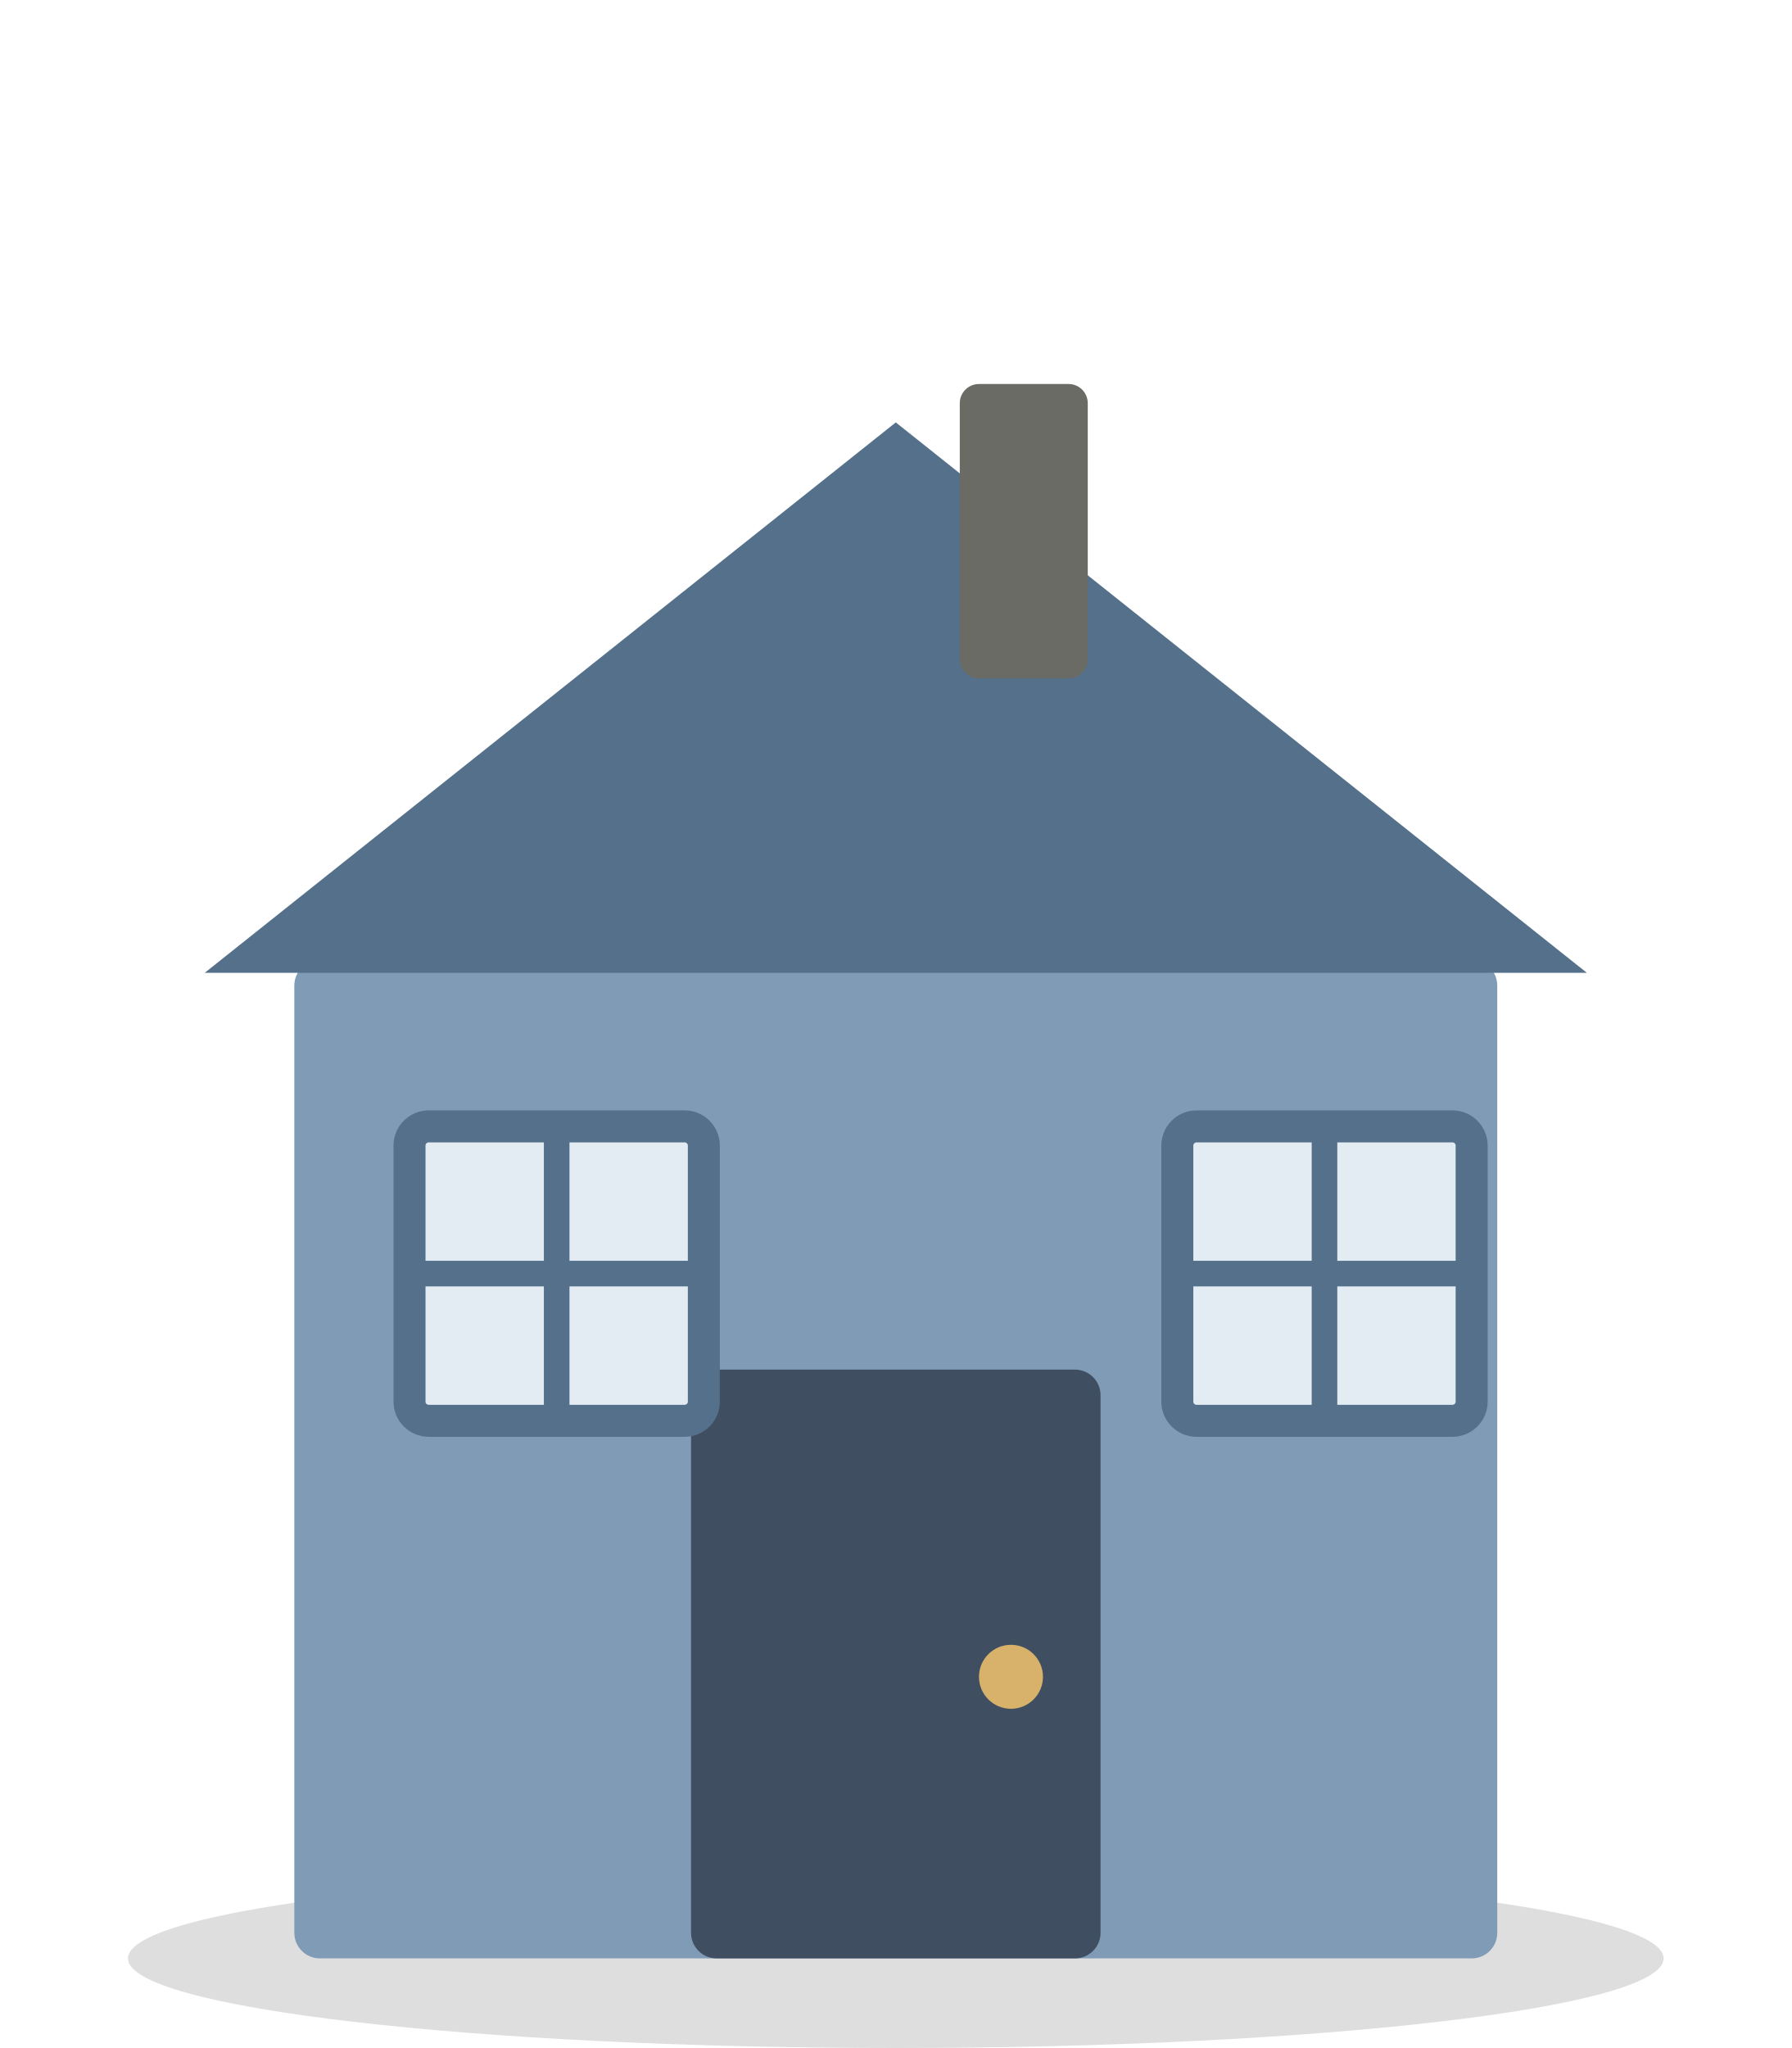
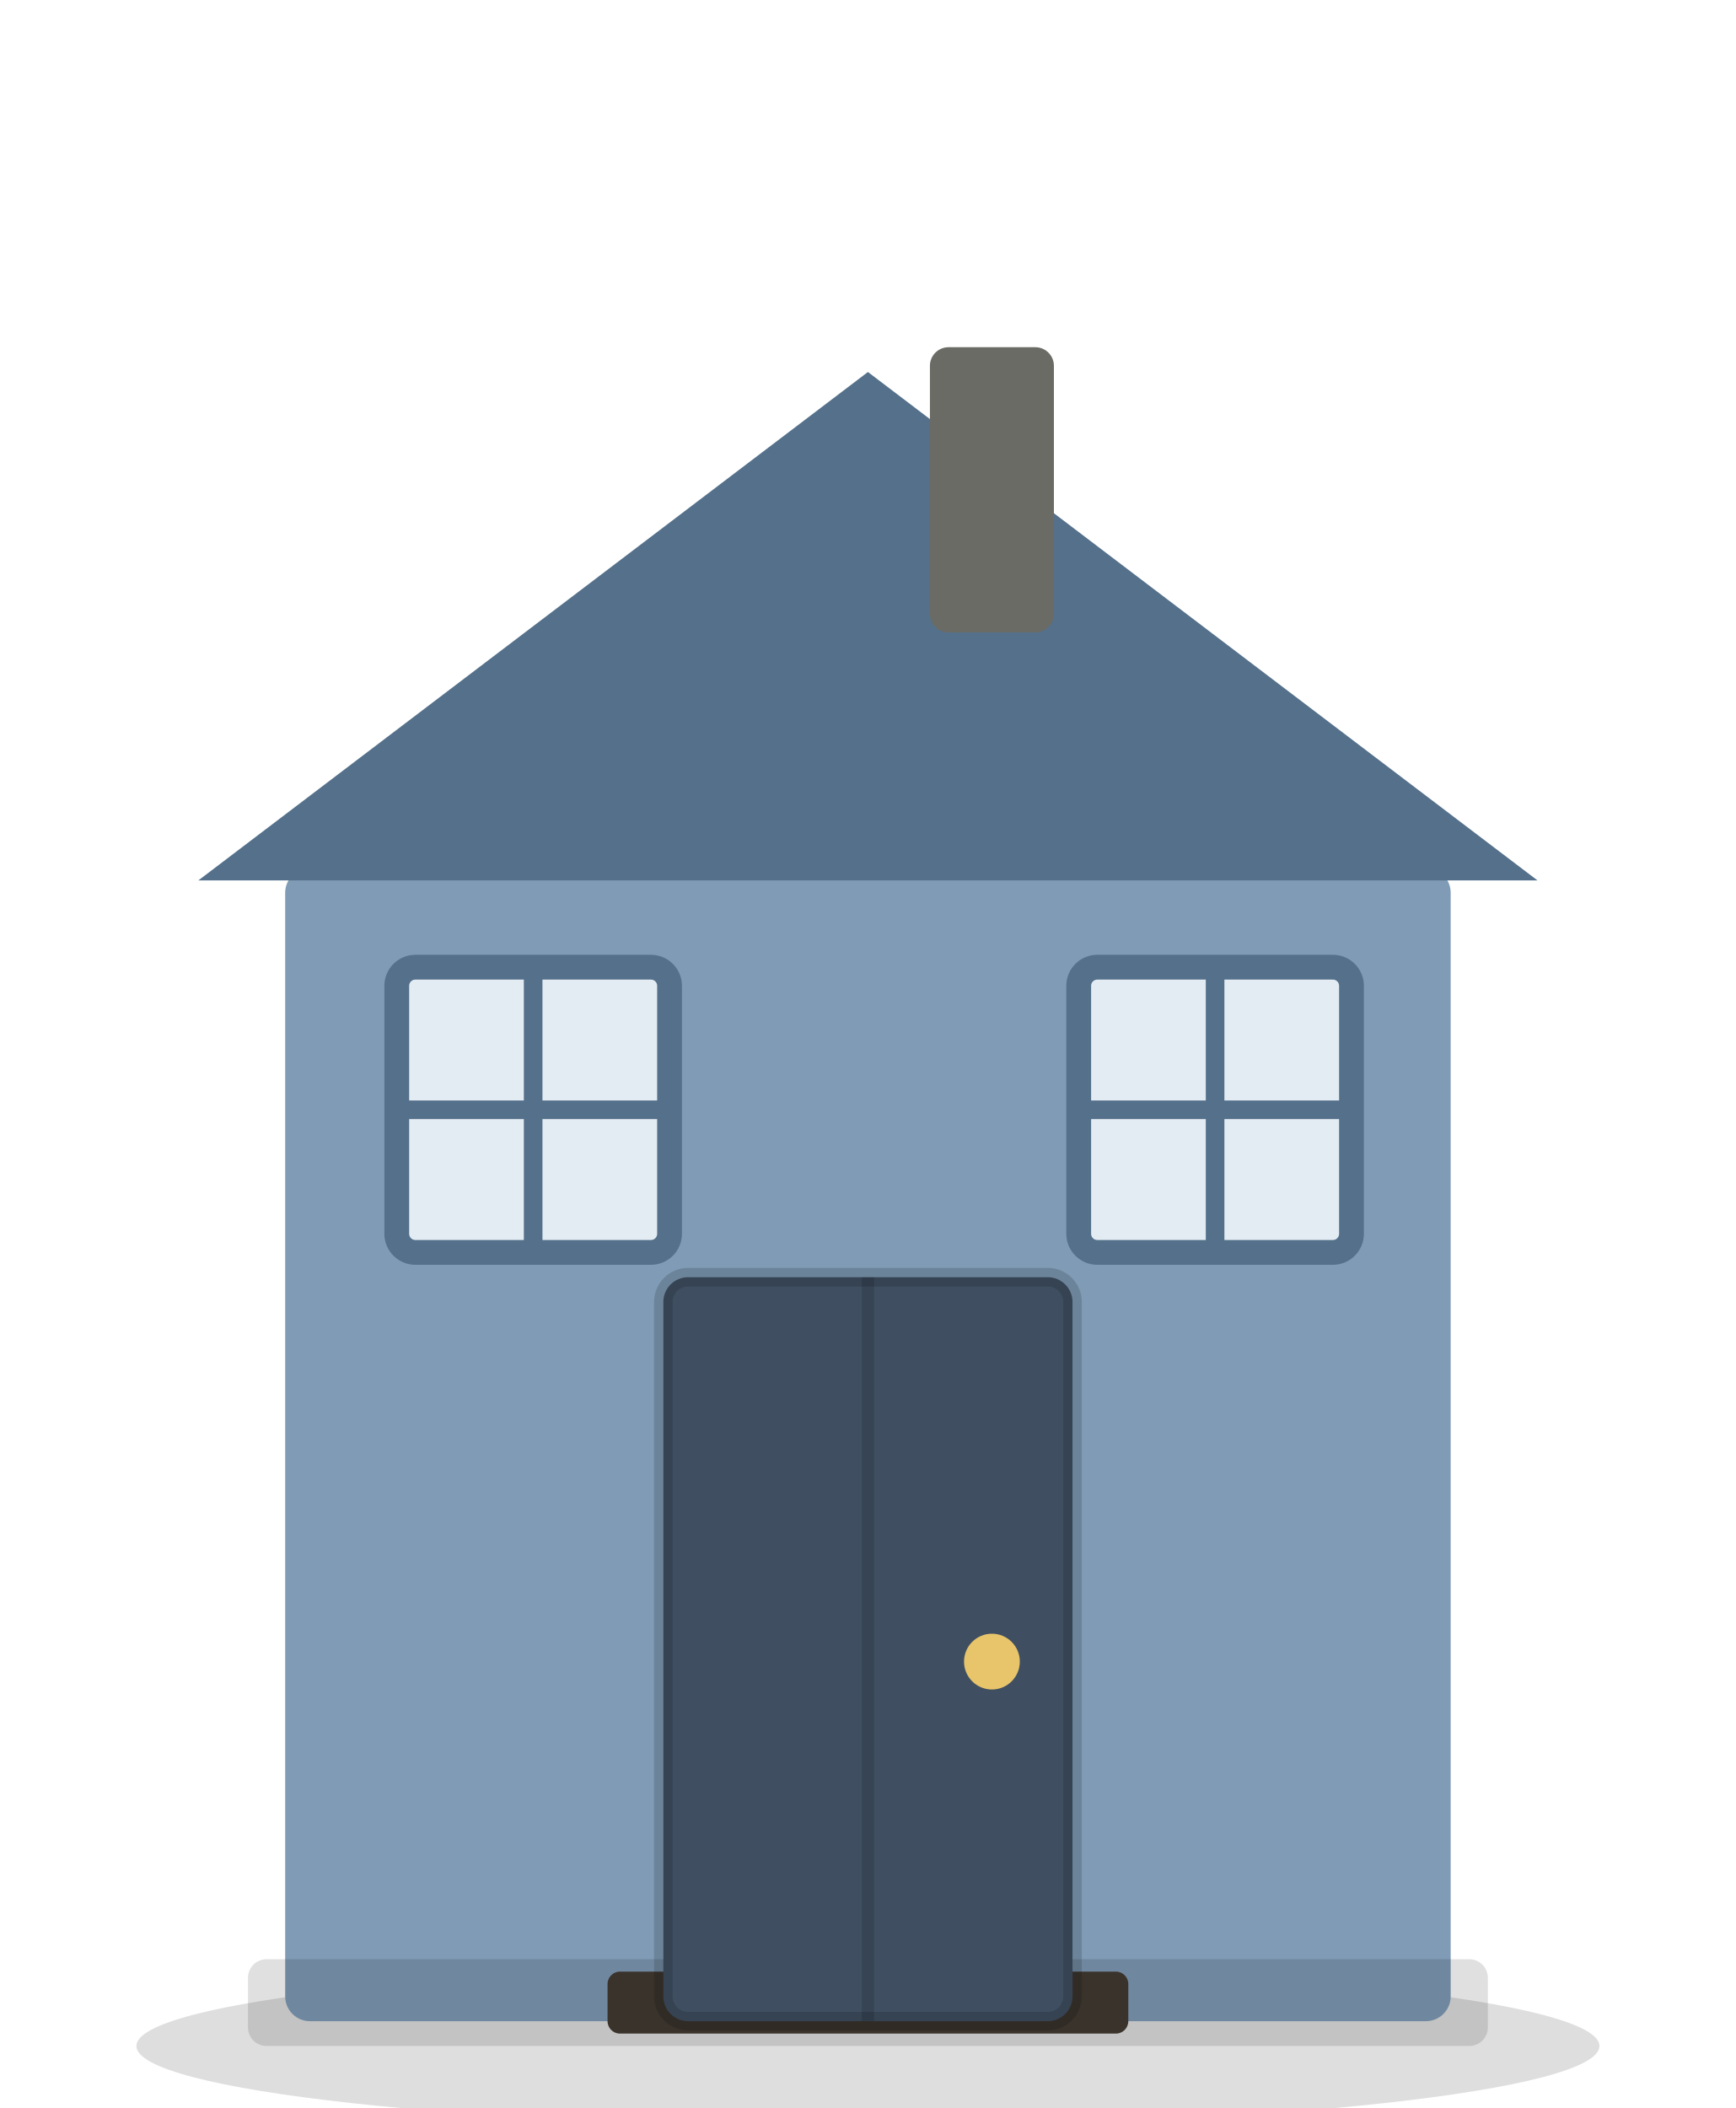
- <svg xmlns="http://www.w3.org/2000/svg" width="280" height="320" viewBox="0 0 280 320">
-   <ellipse cx="140" cy="306" rx="120" ry="14" fill="#000" opacity="0.13" />
-   <rect x="46" y="150" width="188" height="156" rx="4" fill="#7f9bb5" />
-   <path d="M32 152 L140 66 L248 152 Z" fill="#54708a" />
-   <rect x="150" y="60" width="20" height="46" rx="3" fill="#6b6b66" />
-   <rect x="108" y="214" width="64" height="92" rx="4" fill="#3f4f61" />
-   <circle cx="158" cy="262" r="5" fill="#d8b26a" />
-   <rect x="64" y="176" width="46" height="46" rx="3" fill="#e4ecf3" />
-   <rect x="64" y="176" width="46" height="46" rx="3" fill="none" stroke="#54708a" stroke-width="5" />
-   <path d="M87 176 V222 M64 199 H110" stroke="#54708a" stroke-width="4" />
-   <rect x="184" y="176" width="46" height="46" rx="3" fill="#e4ecf3" />
-   <rect x="184" y="176" width="46" height="46" rx="3" fill="none" stroke="#54708a" stroke-width="5" />
-   <path d="M207 176 V222 M184 199 H230" stroke="#54708a" stroke-width="4" />
+ <svg xmlns="http://www.w3.org/2000/svg" width="280" height="340" viewBox="0 0 280 340">
+   <ellipse cx="140" cy="330" rx="118" ry="13" fill="#000" opacity="0.13" />
+   <rect x="46" y="140" width="188" height="186" rx="4" fill="#7f9bb5" />
+   <path d="M32 142 L140 60 L248 142 Z" fill="#54708a" />
+   <rect x="150" y="56" width="20" height="46" rx="3" fill="#6b6b66" />
+   <rect x="40" y="316" width="200" height="14" rx="3" fill="#0000001f" />
+   <rect x="64" y="156" width="44" height="46" rx="3" fill="#e4ecf3" />
+   <rect x="64" y="156" width="44" height="46" rx="3" fill="none" stroke="#54708a" stroke-width="4" />
+   <path d="M86 156 V202 M64 179 H108" stroke="#54708a" stroke-width="3" />
+   <rect x="174" y="156" width="44" height="46" rx="3" fill="#e4ecf3" />
+   <rect x="174" y="156" width="44" height="46" rx="3" fill="none" stroke="#54708a" stroke-width="4" />
+   <path d="M196 156 V202 M174 179 H218" stroke="#54708a" stroke-width="3" />
+   <rect x="98" y="318" width="84" height="10" rx="2" fill="#3a332c" />
+   <rect x="107" y="206" width="66" height="120" rx="4" fill="#3f4f61" />
+   <rect x="107" y="206" width="66" height="120" rx="4" fill="none" stroke="#00000026" stroke-width="3" />
+   <line x1="140" y1="206" x2="140" y2="326" stroke="#00000022" stroke-width="2" />
+   <circle cx="160" cy="268" r="4.5" fill="#e8c46a" />
</svg>
